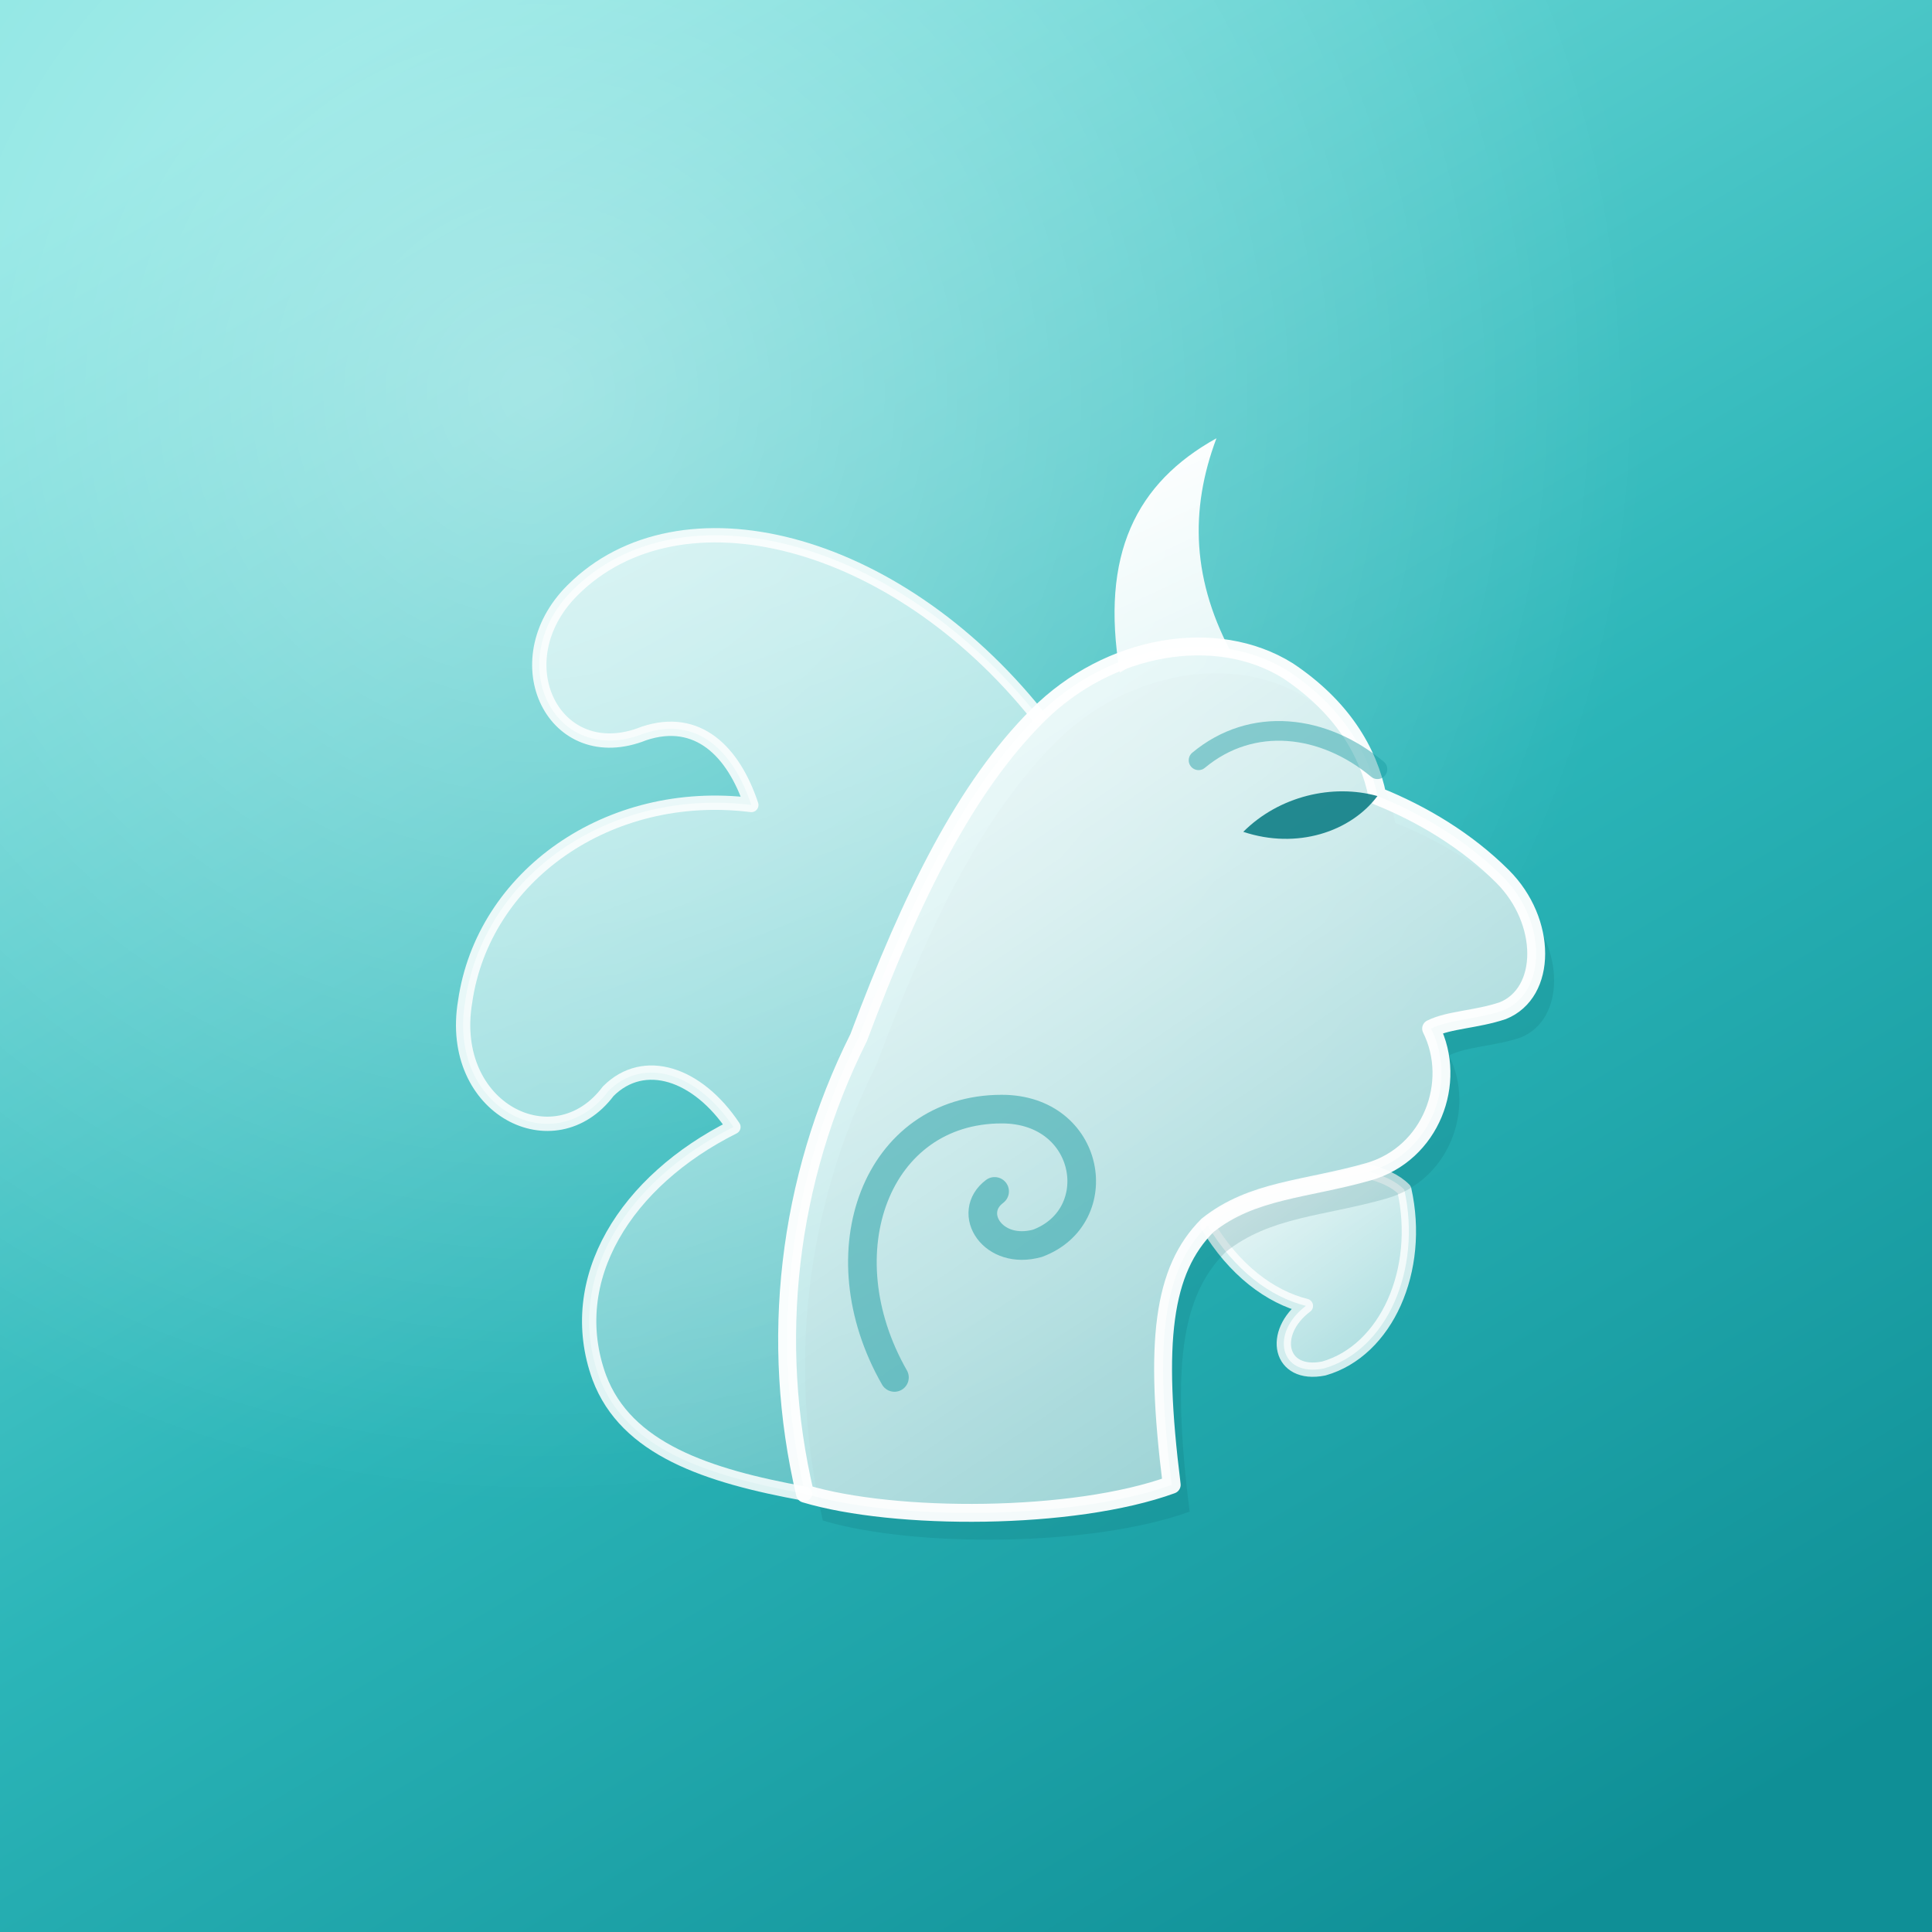
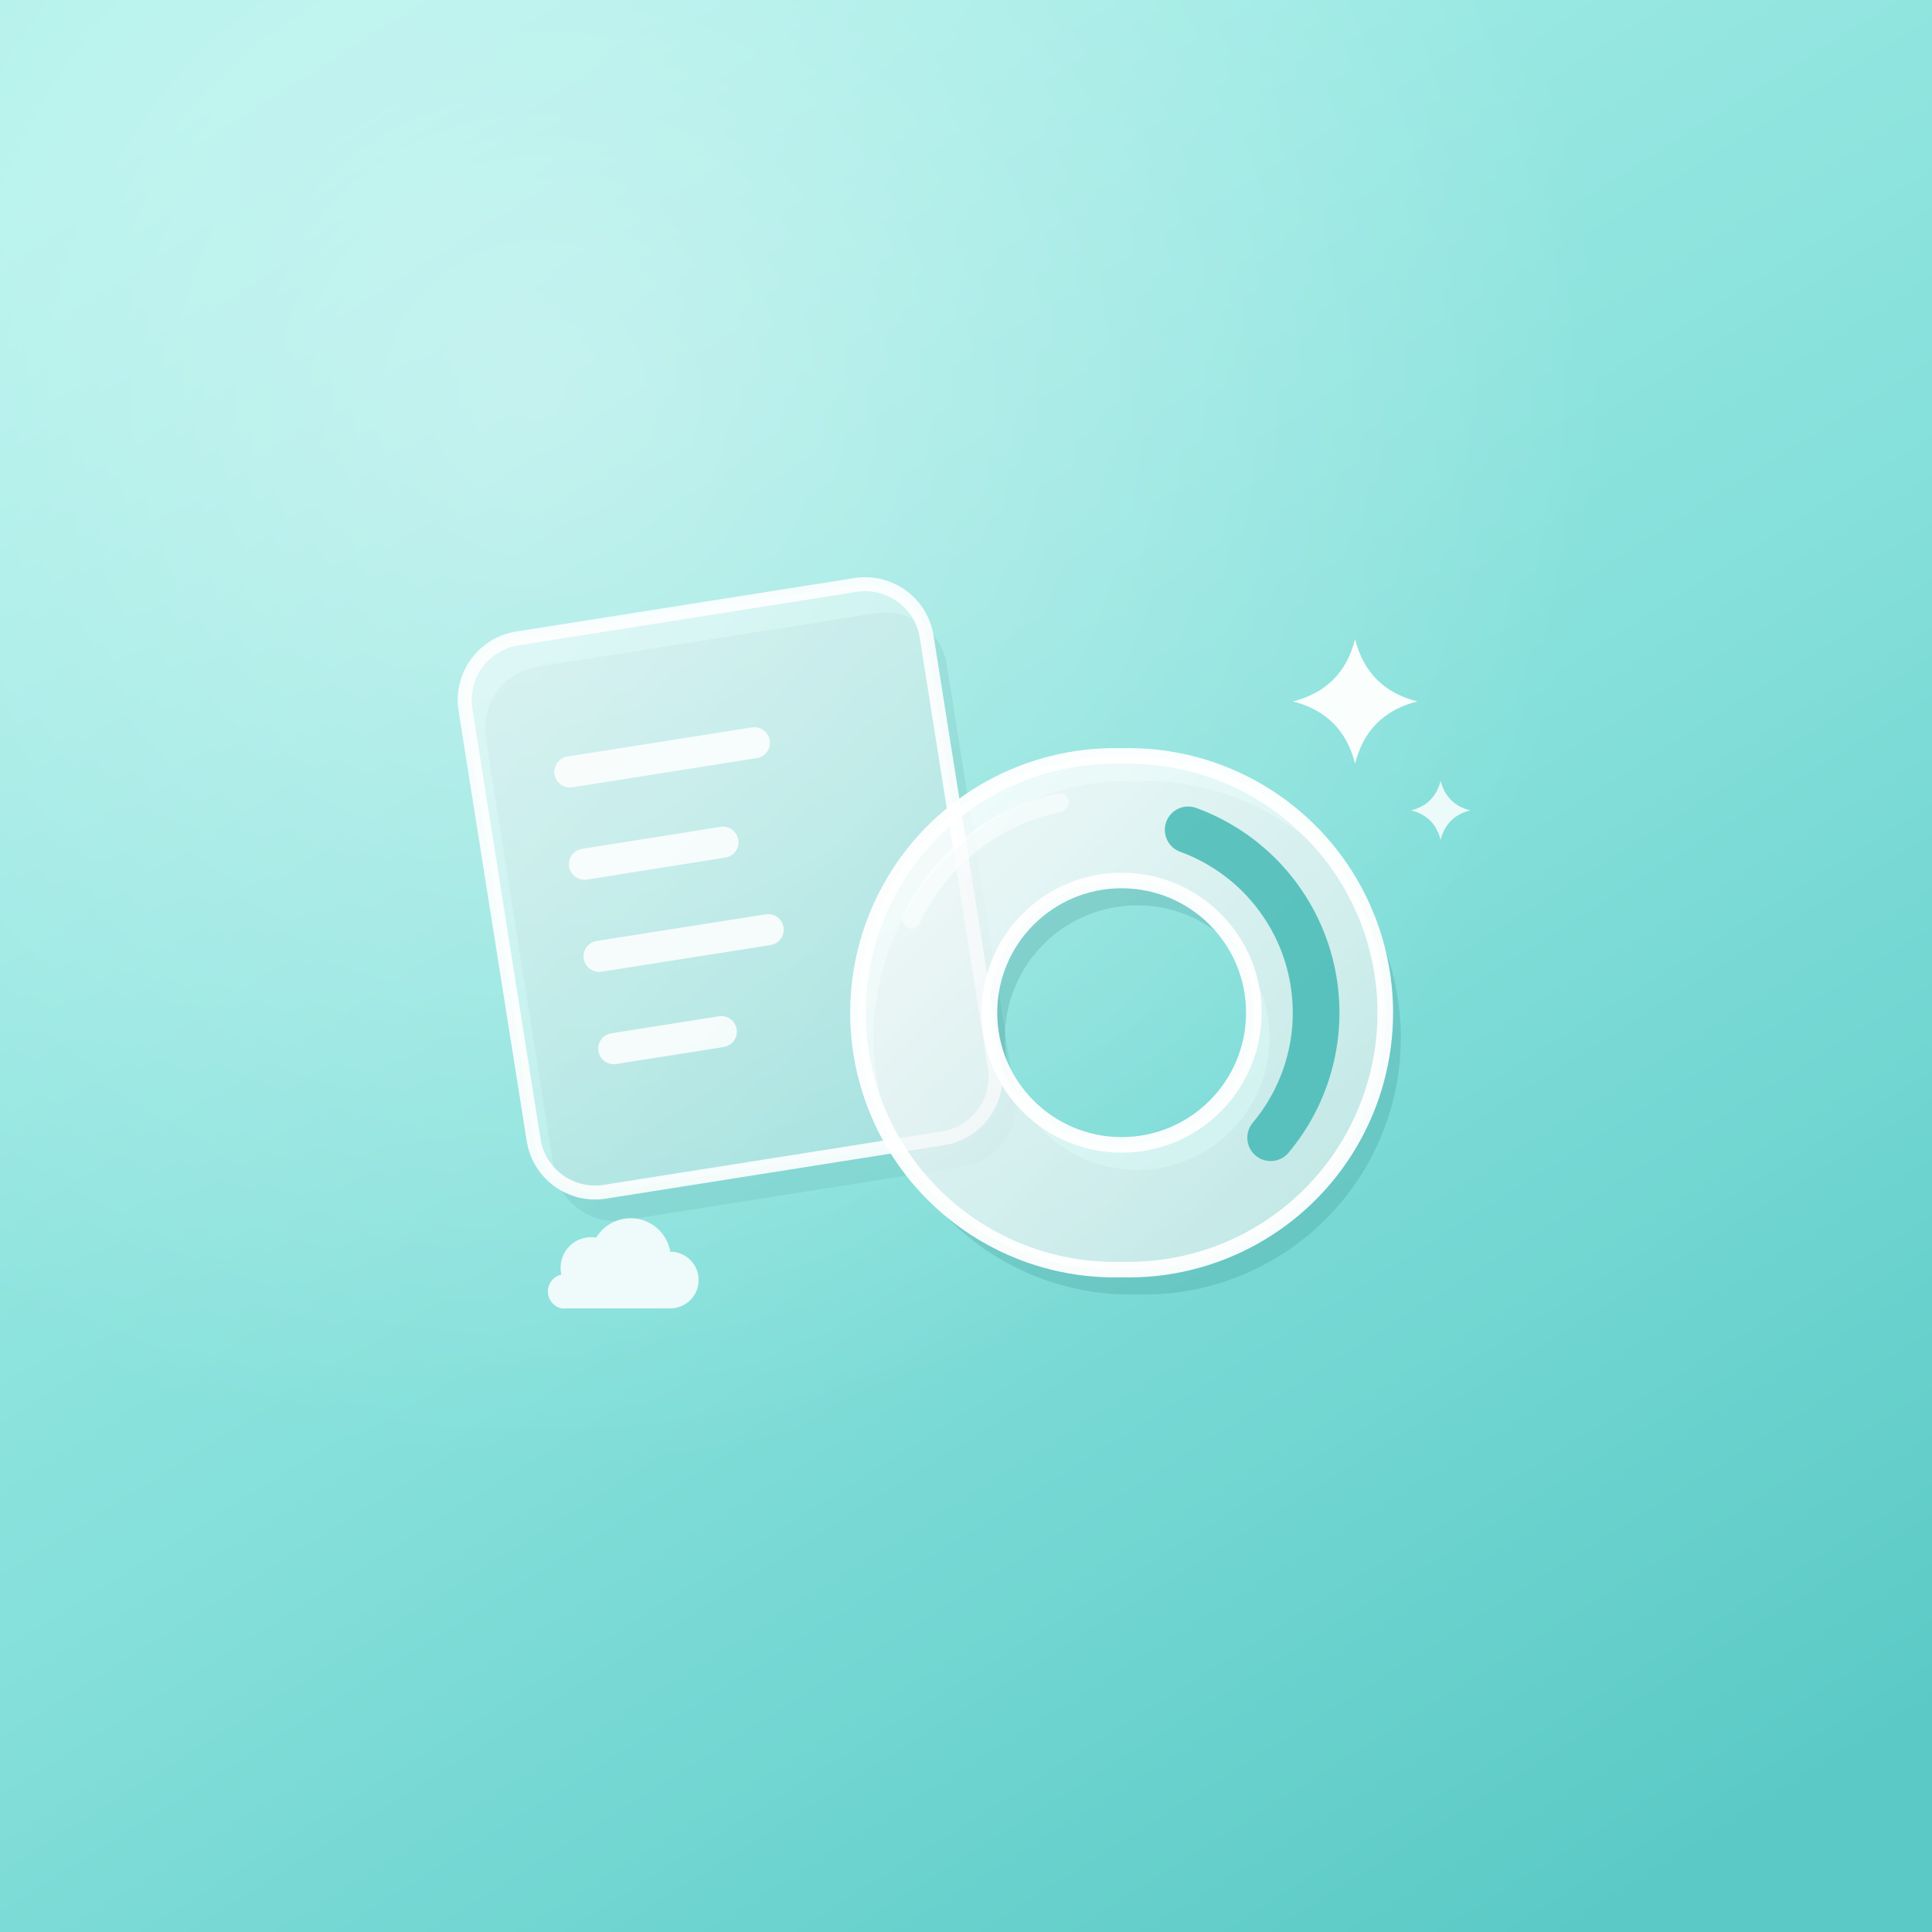
<svg xmlns="http://www.w3.org/2000/svg" width="108" height="108" viewBox="0 0 108 108">
  <defs>
-     <linearGradient id="g0" x1="22" y1="0" x2="86" y2="108" gradientUnits="userSpaceOnUse">
-       <stop offset="0" stop-color="#7FE3E0" stop-opacity="1" />
-       <stop offset="0.55" stop-color="#2BB5B8" stop-opacity="1" />
-       <stop offset="1" stop-color="#0F8F96" stop-opacity="1" />
+     <linearGradient id="g0" x1="20" y1="0" x2="88" y2="108" gradientUnits="userSpaceOnUse">
+       <stop offset="0" stop-color="#ABF0EA" stop-opacity="1" />
+       <stop offset="0.55" stop-color="#84DFDA" stop-opacity="1" />
+       <stop offset="1" stop-color="#5BCAC6" stop-opacity="1" />
    </linearGradient>
-     <radialGradient id="g1" cx="30" cy="22" r="62" gradientUnits="userSpaceOnUse">
-       <stop offset="0" stop-color="#FFFFFF" stop-opacity="0.42" />
+     <radialGradient id="g1" cx="30" cy="22" r="60" gradientUnits="userSpaceOnUse">
+       <stop offset="0" stop-color="#FFFFFF" stop-opacity="0.4" />
      <stop offset="1" stop-color="#FFFFFF" stop-opacity="0" />
    </radialGradient>
-     <linearGradient id="g2" x1="28" y1="30" x2="48" y2="85" gradientUnits="userSpaceOnUse">
-       <stop offset="0" stop-color="#FFFFFF" stop-opacity="0.66" />
-       <stop offset="1" stop-color="#FFFFFF" stop-opacity="0.28" />
+     <linearGradient id="g3" x1="25.47" y1="36.23" x2="56.15" y2="63.09" gradientUnits="userSpaceOnUse">
+       <stop offset="0" stop-color="#FFFFFF" stop-opacity="0.55" />
+       <stop offset="1" stop-color="#FFFFFF" stop-opacity="0.25" />
    </linearGradient>
-     <linearGradient id="g4" x1="62" y1="25" x2="68" y2="38" gradientUnits="userSpaceOnUse">
-       <stop offset="0" stop-color="#FFFFFF" stop-opacity="1" />
-       <stop offset="1" stop-color="#FFFFFF" stop-opacity="0.85" />
-     </linearGradient>
-     <linearGradient id="g5" x1="70" y1="66" x2="78" y2="77" gradientUnits="userSpaceOnUse">
-       <stop offset="0" stop-color="#FFFFFF" stop-opacity="0.9" />
-       <stop offset="1" stop-color="#FFFFFF" stop-opacity="0.6" />
-     </linearGradient>
-     <linearGradient id="g8" x1="46" y1="36" x2="80" y2="86" gradientUnits="userSpaceOnUse">
-       <stop offset="0" stop-color="#FFFFFF" stop-opacity="0.94" />
-       <stop offset="0.5" stop-color="#FFFFFF" stop-opacity="0.72" />
-       <stop offset="1" stop-color="#FFFFFF" stop-opacity="0.5" />
+     <linearGradient id="g6" x1="47.91" y1="41.82" x2="77.49" y2="71.4" gradientUnits="userSpaceOnUse">
+       <stop offset="0" stop-color="#FFFFFF" stop-opacity="0.88" />
+       <stop offset="0.5" stop-color="#FFFFFF" stop-opacity="0.7" />
+       <stop offset="1" stop-color="#FFFFFF" stop-opacity="0.56" />
    </linearGradient>
  </defs>
  <path d="M0,0h108v108h-108z" fill="url(#g0)" />
  <path d="M0,0h108v108h-108z" fill="url(#g1)" />
-   <path d="M58,40C50,30 38,27 32,33C28,37 31,43 36,41C39,40 41,42 42,45C34,44 27,49 26,56C25,62 31,65 34,61C36,59 39,60 41,63C35,66 31.5,71.5 33.5,77C35,81 39.5,82.5 45,83.5C43,75 44,66 48,58C51,50 54,44 58,40Z" fill="url(#g2)" />
-   <path d="M58,40C50,30 38,27 32,33C28,37 31,43 36,41C39,40 41,42 42,45C34,44 27,49 26,56C25,62 31,65 34,61C36,59 39,60 41,63C35,66 31.5,71.5 33.5,77C35,81 39.5,82.5 45,83.5" fill="none" stroke="#FFFFFF" stroke-opacity="0.85" stroke-width="0.8" stroke-linecap="round" stroke-linejoin="round" />
-   <path d="M62.6,37.6C61.5,31 63.5,27 68,24.5C66.5,28.5 66.6,32.5 69,36.8C67,36 64.5,36.4 62.6,37.6Z" fill="url(#g4)" />
-   <path d="M76.5,65.5C73,66.5 70,66.5 67.5,68.5C69,71 71,72.5 73,73C71,74.5 71.5,77 74,76.5C77.5,75.5 79.5,71 78.5,66.5C78,66 77.3,65.7 76.5,65.5Z" fill="url(#g5)" />
-   <path d="M76.5,65.5C73,66.5 70,66.5 67.5,68.5C69,71 71,72.5 73,73C71,74.5 71.5,77 74,76.5C77.5,75.5 79.5,71 78.5,66.5C78,66 77.3,65.7 76.5,65.5Z" fill="none" stroke="#FFFFFF" stroke-opacity="0.8" stroke-width="0.8" stroke-linecap="round" stroke-linejoin="round" />
-   <g transform="translate(1 1.5)">
-     <path d="M45,83.5C43,75 44,66 48,58C51,50 54,44 58,40C62,36 68,35 72,37.5C75,39.5 76.5,42 77,44.5C79.5,45.5 82,47 84,49C86.5,51.5 86.5,55.5 84,56.5C82.5,57 81,57 80,57.5C81.5,60.5 80,64.5 76.5,65.5C73,66.5 70,66.5 67.5,68.5C65,71 64.5,75 65.5,83C60,85 50,85 45,83.5Z" fill="#0B5F66" fill-opacity="0.16" />
-   </g>
-   <path d="M45,83.5C43,75 44,66 48,58C51,50 54,44 58,40C62,36 68,35 72,37.5C75,39.5 76.5,42 77,44.5C79.5,45.5 82,47 84,49C86.5,51.5 86.5,55.5 84,56.5C82.5,57 81,57 80,57.5C81.5,60.5 80,64.5 76.5,65.5C73,66.5 70,66.5 67.5,68.5C65,71 64.5,75 65.5,83C60,85 50,85 45,83.5Z" fill="url(#g8)" />
-   <path d="M45,83.5C43,75 44,66 48,58C51,50 54,44 58,40C62,36 68,35 72,37.5C75,39.5 76.5,42 77,44.5C79.5,45.5 82,47 84,49C86.5,51.5 86.5,55.5 84,56.5C82.5,57 81,57 80,57.5C81.5,60.5 80,64.5 76.5,65.5C73,66.5 70,66.5 67.5,68.5C65,71 64.5,75 65.5,83C60,85 50,85 45,83.5Z" fill="none" stroke="#FFFFFF" stroke-opacity="0.95" stroke-width="1" stroke-linecap="round" stroke-linejoin="round" />
-   <path d="M69.5,46.5C71.5,44.5 74.5,43.8 77,44.5C75.5,46.5 72.5,47.5 69.5,46.5Z" fill="#0F7F86" fill-opacity="0.9" />
-   <path d="M67,42.5C70,40 74,40.5 77,43" fill="none" stroke="#1A9CA2" stroke-opacity="0.45" stroke-width="1.1" stroke-linecap="round" stroke-linejoin="round" />
-   <path d="M50,77C46,70 49,62 56,62C61,62 62,68 58,69.5C55.5,70.2 54,67.8 55.6,66.6" fill="none" stroke="#1A9CA2" stroke-opacity="0.5" stroke-width="1.6" stroke-linecap="round" stroke-linejoin="round" />
+   <path d="M30.04,37.27L48.95,34.28A3.48,3.48 0 0,1 52.93,37.17L56.74,61.23A3.48,3.48 0 0,1 53.85,65.21L34.94,68.21A3.48,3.48 0 0,1 30.96,65.31L27.15,41.25A3.48,3.48 0 0,1 30.04,37.27Z" fill="#0B5E63" fill-opacity="0.08" />
+   <path d="M28.91,35.69L47.82,32.7A3.48,3.48 0 0,1 51.8,35.59L55.61,59.65A3.48,3.48 0 0,1 52.72,63.63L33.81,66.62A3.48,3.48 0 0,1 29.83,63.73L26.02,39.67A3.48,3.48 0 0,1 28.91,35.69Z" fill="url(#g3)" stroke="#FFFFFF" stroke-opacity="0.9" stroke-width="0.78" stroke-linecap="round" stroke-linejoin="round" />
+   <path d="M31.86,43.15L42.17,41.52M32.67,48.31L40.41,47.08M33.49,53.46L42.94,51.97M34.31,58.62L40.32,57.67" fill="none" stroke="#FFFFFF" stroke-opacity="0.85" stroke-width="1.74" stroke-linecap="round" stroke-linejoin="round" />
+   <path d="M63.57,43.65A14.36,14.36 0 1,1 63.57,72.36A14.36,14.36 0 1,1 63.57,43.65ZM63.57,50.61A7.39,7.39 0 1,0 63.57,65.4A7.39,7.39 0 1,0 63.57,50.61Z" fill="#0B5E63" fill-opacity="0.15" fill-rule="evenodd" />
+   <path d="M62.7,42.26A14.36,14.36 0 1,1 62.7,70.97A14.36,14.36 0 1,1 62.7,42.26ZM62.7,49.22A7.39,7.39 0 1,0 62.7,64A7.39,7.39 0 1,0 62.7,49.22Z" fill="url(#g6)" fill-rule="evenodd" stroke="#FFFFFF" stroke-opacity="0.95" stroke-width="0.87" stroke-linecap="round" stroke-linejoin="round" />
+   <path d="M50.95,51.39A11.74,11.74 0 0,1 59.22,44.87" fill="none" stroke="#FFFFFF" stroke-opacity="0.5" stroke-width="1.04" stroke-linecap="round" stroke-linejoin="round" />
+   <path d="M66.42,46.39A10.88,10.88 0 0,1 71.03,63.6" fill="none" stroke="#3DB7B2" stroke-opacity="0.8" stroke-width="2.61" stroke-linecap="round" stroke-linejoin="round" />
+   <path d="M75.75,35.73Q76.45,38.51 79.23,39.21Q76.45,39.91 75.75,42.69Q75.05,39.91 72.27,39.21Q75.05,38.51 75.75,35.73Z" fill="#FFFFFF" fill-opacity="0.95" />
+   <path d="M80.53,43.65Q80.87,44.97 82.19,45.3Q80.87,45.63 80.53,46.95Q80.2,45.63 78.88,45.3Q80.2,44.97 80.53,43.65Z" fill="#FFFFFF" fill-opacity="0.85" />
+   <path d="M31.38,73.14L37.47,73.14A1.58,1.58 0 0,0 37.47,69.97A2.25,2.25 0 0,0 33.33,69.18A1.71,1.71 0 0,0 31.38,71.25A0.97,0.97 0 0,0 31.38,73.14Z" fill="#FFFFFF" fill-opacity="0.85" />
</svg>
